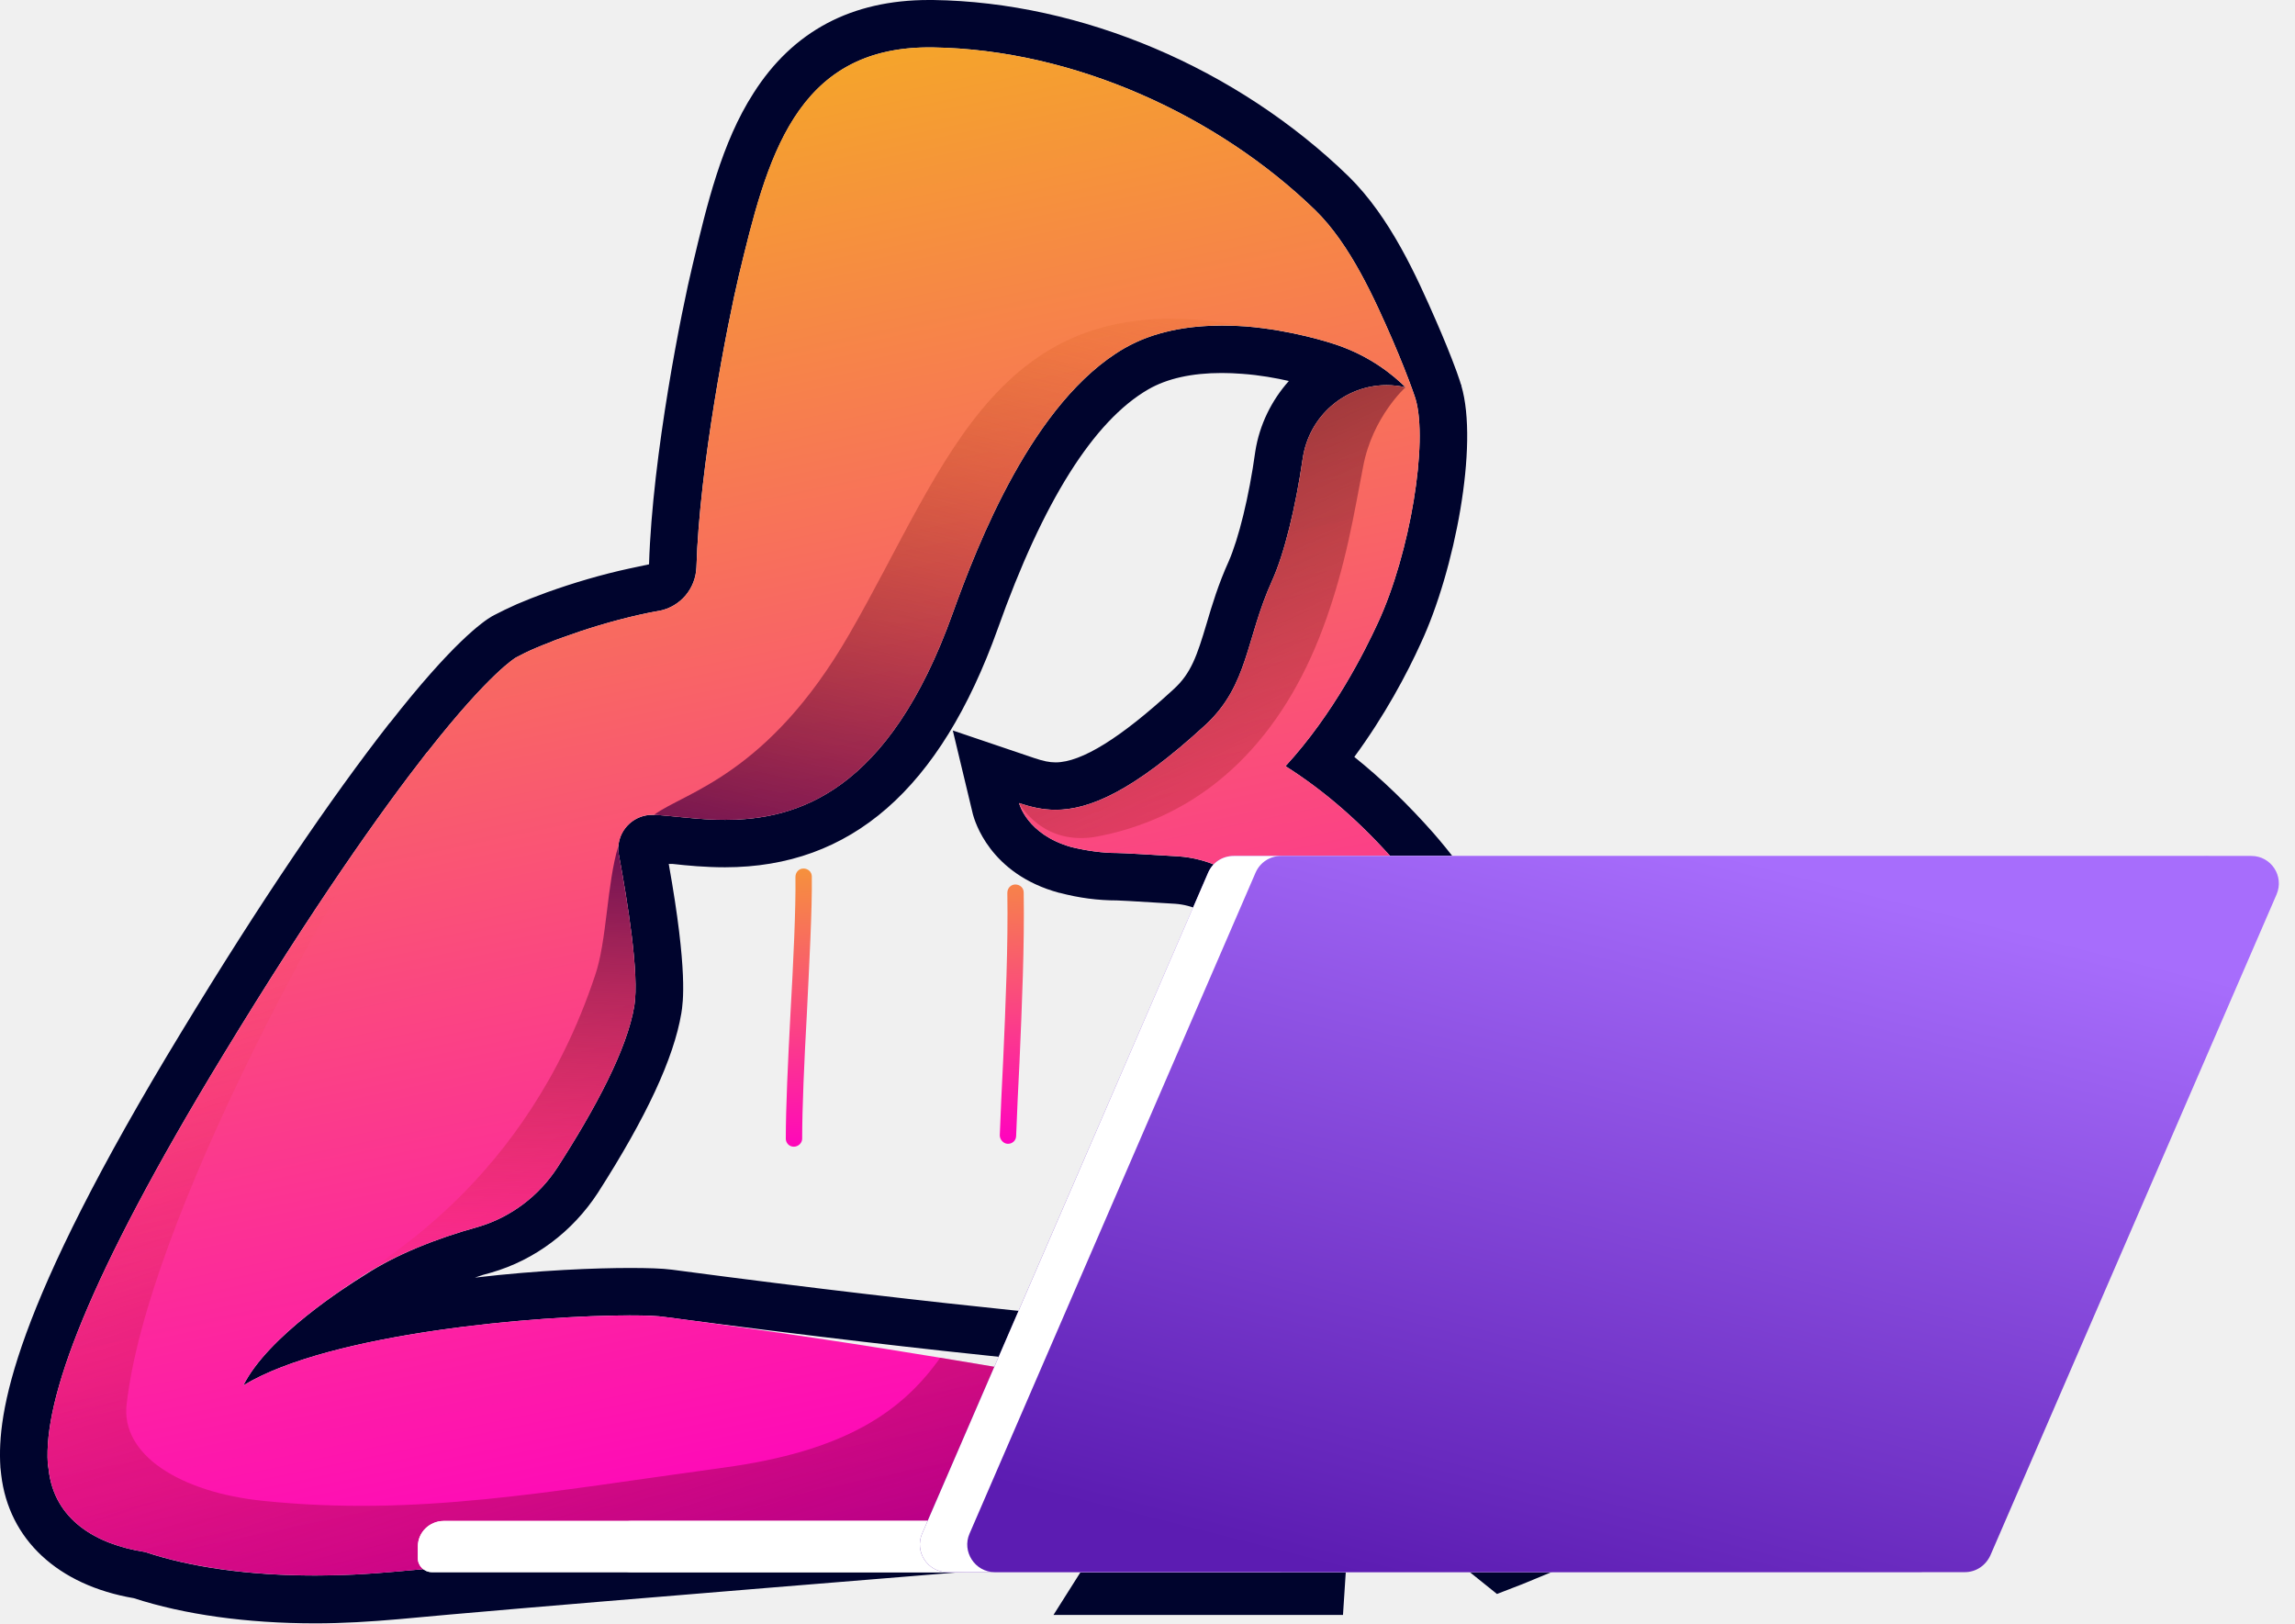
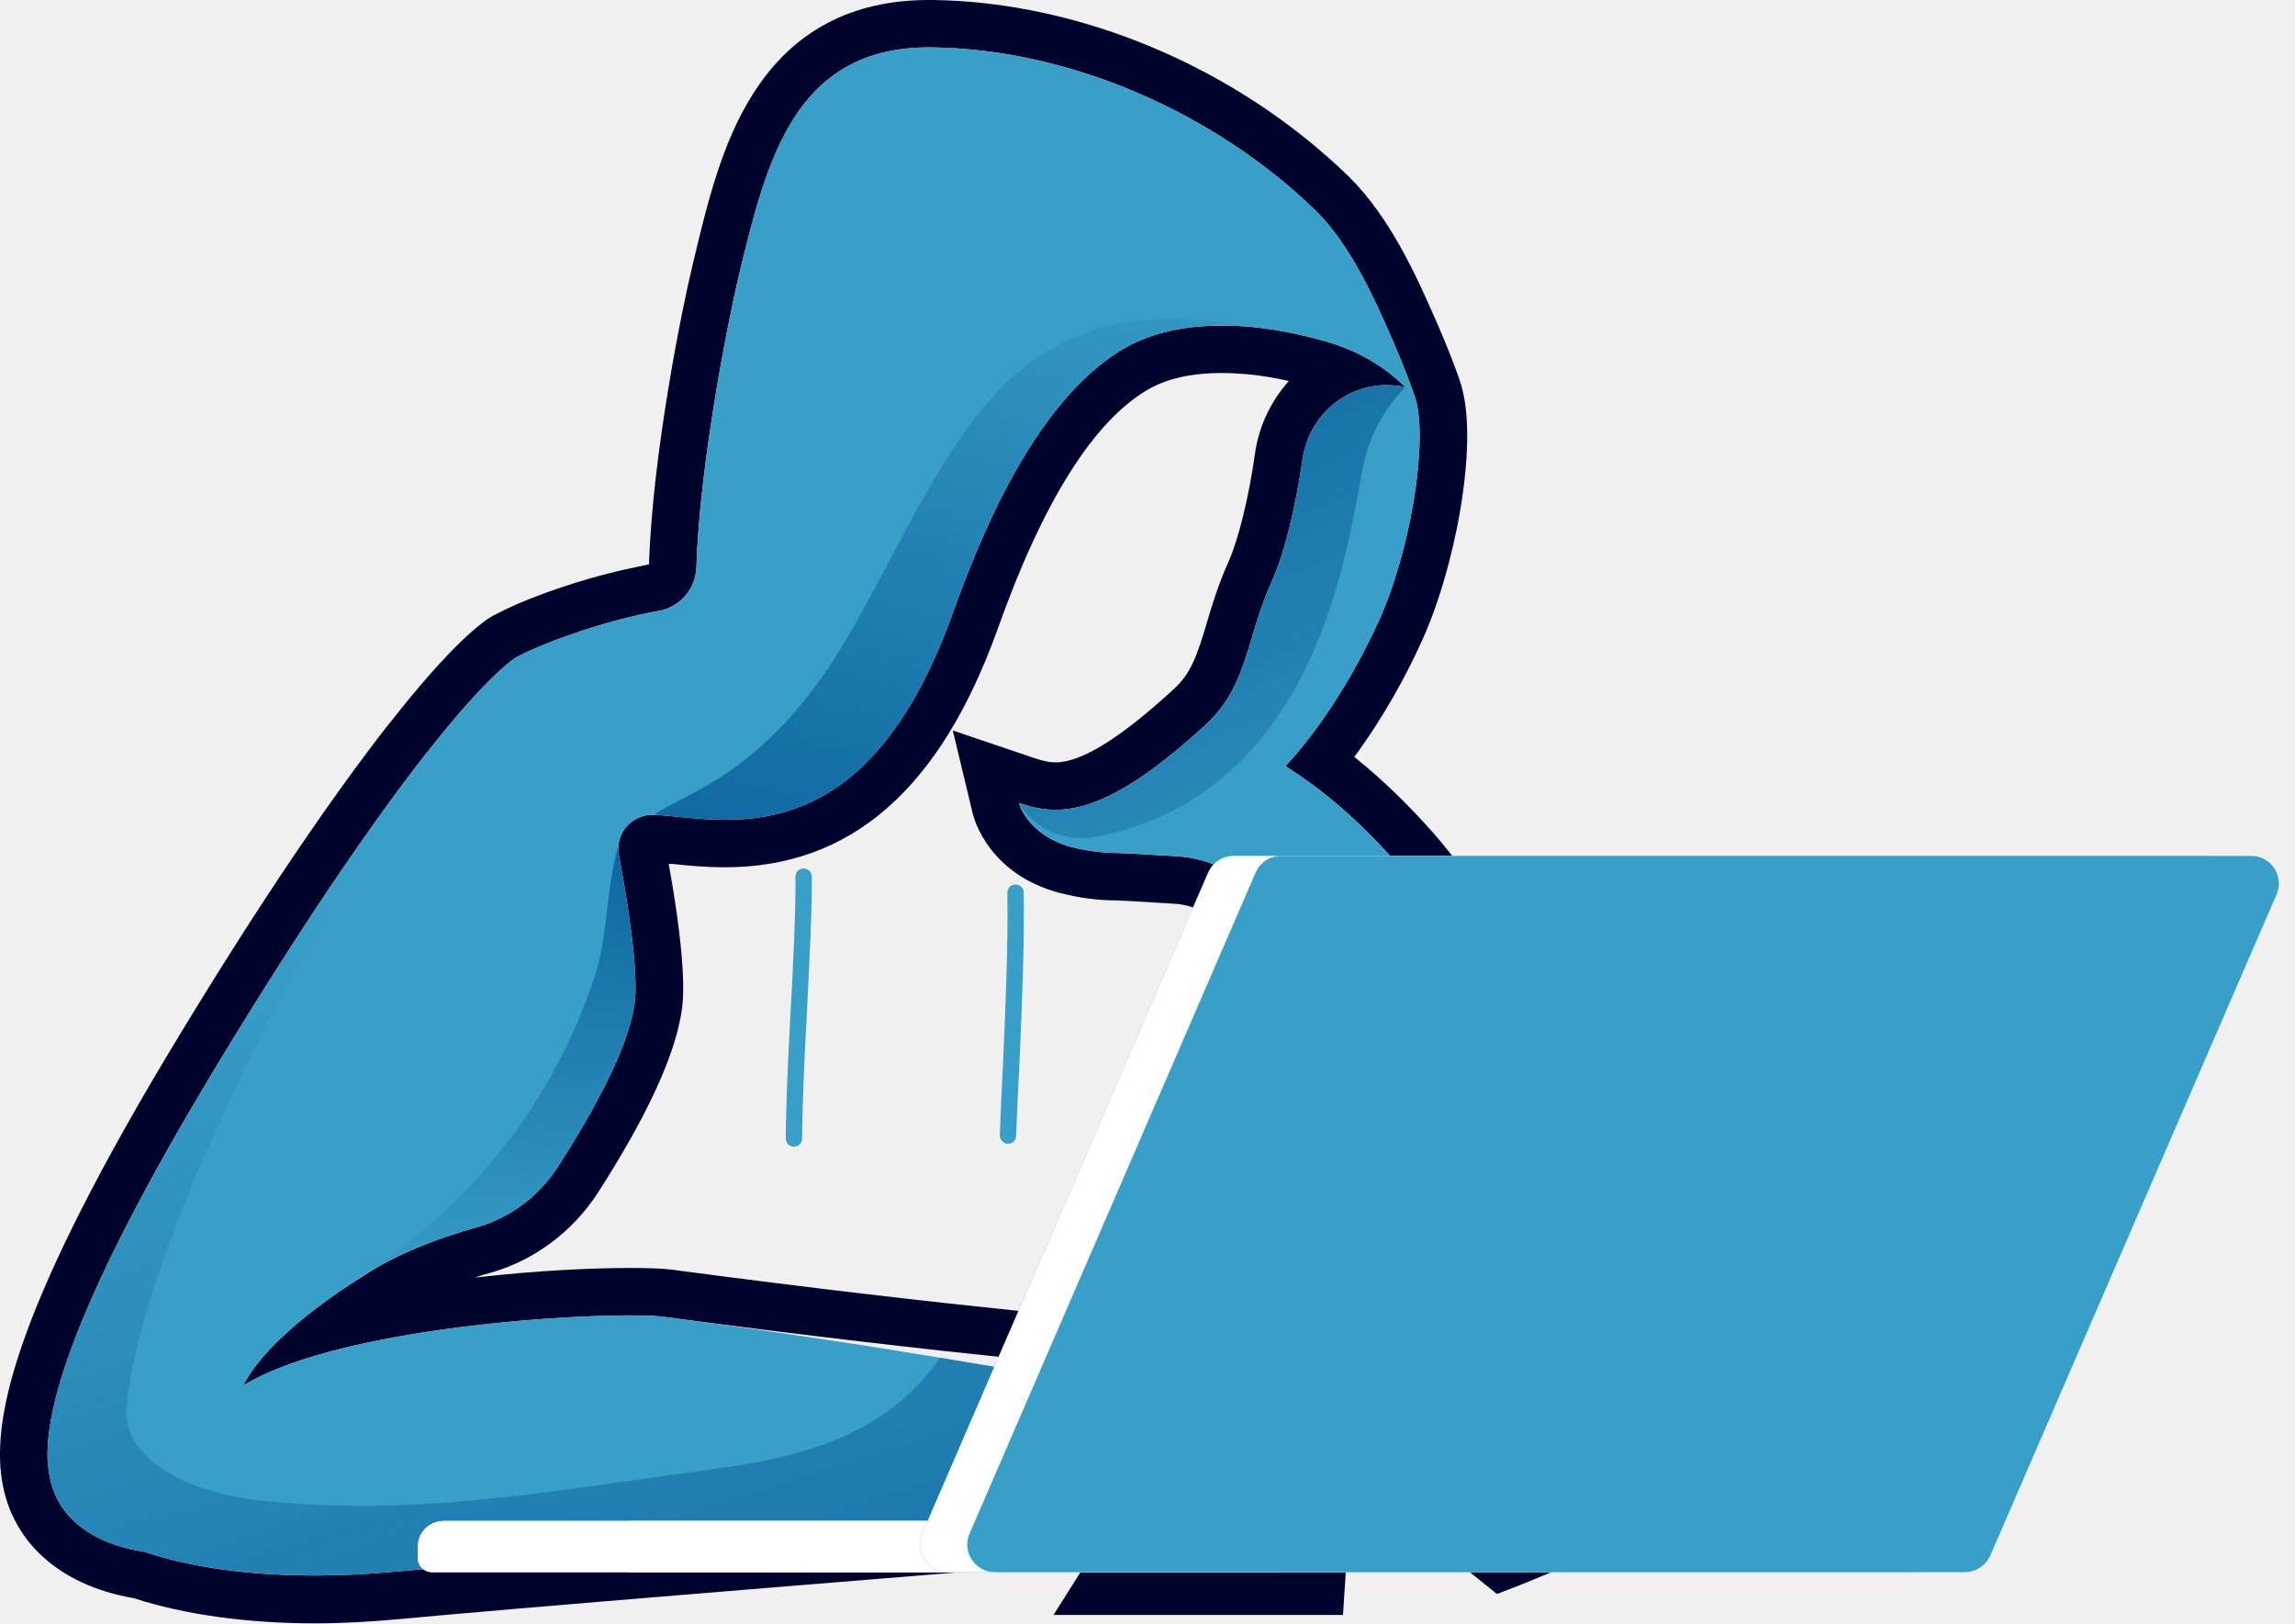
<svg xmlns="http://www.w3.org/2000/svg" width="123" height="87" viewBox="0 0 123 87" fill="none">
  <path fill-rule="evenodd" clip-rule="evenodd" d="M40.384 4.992C38.675 7.645 37.888 10.973 37.123 14.189C36.561 16.483 34.964 24.375 34.785 30.244C34.44 30.319 34.087 30.394 33.728 30.469C32.266 30.784 30.737 31.234 29.298 31.751C29.013 31.856 28.736 31.961 28.466 32.066C28.211 32.171 27.956 32.276 27.701 32.38C27.252 32.583 26.824 32.785 26.442 32.988L26.419 33.01H26.397C25.857 33.325 24.238 34.472 20.91 38.722L20.888 38.744L20.865 38.767C17.717 42.792 13.962 48.323 9.757 55.249C0.65 70.203 -0.159 75.734 0.02 78.613V78.635C0.035 78.785 0.05 78.92 0.065 79.04C0.47 82.503 3.101 84.954 7.171 85.651C9.87 86.528 13.22 87 16.908 87C18.347 87 19.854 86.91 21.383 86.775C22.17 86.708 23.091 86.618 24.103 86.528C33.548 85.696 51.289 84.279 51.469 84.257L52.211 84.189L52.819 83.74C62.51 76.341 63.005 74.947 63.252 74.273L64.399 71.125L61.049 70.855C60.959 70.855 51.559 70.113 35.999 68.044C35.481 67.977 34.717 67.954 33.75 67.954C31.996 67.954 28.893 68.066 25.453 68.471C25.737 68.366 26.03 68.276 26.33 68.201C28.668 67.527 30.692 65.998 32.041 63.929C34.65 59.859 36.111 56.711 36.516 54.305C36.606 53.743 36.876 52.079 35.841 46.3C35.916 46.3 35.984 46.3 36.044 46.3C36.831 46.389 37.798 46.48 38.855 46.48C45.6 46.48 50.39 42.297 53.471 33.707C55.899 26.871 58.62 22.554 61.543 20.867C62.555 20.283 63.882 19.99 65.478 19.99C65.838 19.99 66.206 20.005 66.58 20.035C67.525 20.103 68.379 20.26 69.076 20.418C68.154 21.452 67.502 22.756 67.277 24.195C66.94 26.646 66.378 28.873 65.861 30.064C65.299 31.301 64.961 32.425 64.669 33.415C64.152 35.146 63.837 36.091 62.892 36.945C60.082 39.531 57.968 40.858 56.574 40.858C56.236 40.858 55.922 40.79 55.45 40.633L51.065 39.149L52.144 43.646C52.234 43.961 53.021 46.839 56.776 47.851H56.799C57.811 48.121 58.845 48.256 59.857 48.256C59.947 48.256 60.441 48.278 62.983 48.436C64.849 48.571 66.288 50.055 66.378 51.899C66.918 64.491 66.355 67.999 66.131 68.853C65.636 69.978 61.858 77.668 60.352 80.299C59.924 81.064 59.452 81.828 58.935 82.638L56.461 86.55H71.977L72.134 84.144C72.134 84.122 72.269 82.098 72.404 79.107C76.159 82.165 79.038 84.459 79.083 84.504L80.23 85.426L81.624 84.886C81.759 84.819 85.154 83.47 88.572 81.941C90.618 80.996 92.26 80.187 93.407 79.512C94.733 78.77 97.162 77.376 96.555 75.015C96.15 73.373 90.236 64.064 88.415 61.231C86.009 57.475 80.05 48.346 76.834 44.658C75.462 43.106 74.068 41.757 72.584 40.566C74.203 38.362 75.395 36.136 76.159 34.449C77.958 30.581 79.263 23.858 78.318 20.665V20.62L78.296 20.598C78.296 20.598 78.228 20.35 78.071 19.923C77.734 19.001 77.351 18.079 76.969 17.202C75.935 14.841 74.518 11.648 72.269 9.444C66.288 3.643 57.968 0.112 50.008 0C49.933 0 49.858 0 49.783 0C45.645 0 42.497 1.664 40.384 4.992ZM49.985 2.541C57.608 2.653 65.299 6.229 70.493 11.266C72.382 13.11 73.686 16.055 74.63 18.214C75.103 19.316 75.462 20.238 75.665 20.8C75.8 21.16 75.867 21.385 75.867 21.385C76.542 23.678 75.597 29.615 73.843 33.392C73.146 34.899 71.482 38.249 68.896 41.06C70.988 42.387 72.944 44.073 74.923 46.344C80.005 52.146 93.721 74.16 94.081 75.622C94.441 77.061 80.679 82.503 80.679 82.503C80.679 82.503 75.642 78.478 70.111 73.935C69.863 79.512 69.594 83.987 69.594 83.987H61.094C61.603 83.192 62.09 82.383 62.555 81.558C64.197 78.725 68.424 70.09 68.559 69.708C69.414 66.875 69.189 57.768 68.919 51.786C68.784 48.638 66.31 46.12 63.162 45.895C61.611 45.805 60.217 45.715 59.857 45.715C59.092 45.715 58.283 45.602 57.428 45.4C55.022 44.725 54.617 43.039 54.617 43.039C55.225 43.241 55.854 43.399 56.574 43.399C58.373 43.399 60.711 42.432 64.624 38.834C66.918 36.698 66.76 34.247 68.177 31.121C68.829 29.682 69.436 27.209 69.818 24.578C70.156 22.284 72.09 20.642 74.316 20.642C74.645 20.642 74.983 20.68 75.328 20.755C74.675 20.103 73.461 19.113 71.707 18.506C71.257 18.349 69.234 17.697 66.783 17.494C66.363 17.465 65.928 17.45 65.478 17.45C63.724 17.45 61.858 17.742 60.262 18.664C55.36 21.497 52.391 29.165 51.065 32.853C47.624 42.477 42.7 43.938 38.855 43.938C37.37 43.938 36.066 43.714 35.054 43.669C35.024 43.669 34.994 43.669 34.964 43.669C33.997 43.669 33.21 44.411 33.143 45.333C33.128 45.483 33.136 45.64 33.166 45.805C33.638 48.323 34.267 52.236 33.997 53.9C33.615 56.239 31.884 59.454 29.882 62.557C28.893 64.086 27.386 65.233 25.633 65.75C23.361 66.38 21.225 67.234 19.539 68.336C18.594 68.921 14.367 71.597 13.04 74.25C17.695 71.417 28.916 70.495 33.75 70.495C34.605 70.495 35.257 70.517 35.661 70.585C51.469 72.676 60.869 73.418 60.869 73.418C60.374 74.767 51.267 81.716 51.267 81.716C51.267 81.716 33.458 83.155 23.878 83.987C22.867 84.077 21.945 84.167 21.135 84.234C19.666 84.369 18.257 84.437 16.908 84.437C13.31 84.437 10.184 83.987 7.778 83.177C5.147 82.773 2.899 81.446 2.606 78.748C2.591 78.642 2.576 78.538 2.561 78.433C2.337 74.97 4.675 68.516 11.938 56.576C16.818 48.548 20.393 43.511 22.867 40.341C22.882 40.326 22.897 40.311 22.912 40.296C26.285 36.001 27.656 35.236 27.656 35.236C27.949 35.079 28.308 34.899 28.736 34.719C28.945 34.629 29.17 34.539 29.41 34.449C29.65 34.344 29.905 34.247 30.175 34.157C31.344 33.73 32.783 33.28 34.29 32.943C34.62 32.868 34.957 32.8 35.302 32.74H35.324C36.471 32.515 37.281 31.549 37.325 30.402C37.483 25.005 38.989 17.337 39.597 14.774C41.081 8.635 42.565 2.541 49.783 2.541C49.843 2.541 49.91 2.541 49.985 2.541Z" fill="#00042D" />
  <path d="M2.562 78.432C2.577 78.537 2.592 78.642 2.607 78.747C2.899 81.445 5.148 82.772 7.779 83.176C11.085 84.278 15.784 84.728 21.136 84.233C21.945 84.166 22.867 84.076 23.879 83.986C33.459 83.154 51.268 81.715 51.268 81.715C51.268 81.715 60.375 76.003 60.87 74.654C60.87 74.654 59.543 74.362 57.047 73.912C55.36 73.597 53.134 73.215 50.391 72.765C46.456 72.113 41.486 71.349 35.662 70.584C33.076 70.224 18.505 70.921 13.041 74.249C14.368 71.596 18.595 68.92 19.539 68.313C21.226 67.234 23.362 66.379 25.633 65.749C27.387 65.232 28.894 64.085 29.883 62.556C31.884 59.453 33.616 56.238 33.998 53.899C34.268 52.235 33.638 48.322 33.166 45.804C33.136 45.639 33.129 45.482 33.144 45.332C33.234 44.387 34.043 43.623 35.055 43.668C38.698 43.848 46.298 46.186 51.065 32.852C52.392 29.164 55.36 21.496 60.262 18.663C62.264 17.516 64.67 17.336 66.783 17.494C69.234 17.696 71.258 18.348 71.708 18.506C73.462 19.113 74.676 20.102 75.328 20.754C74.984 20.679 74.646 20.642 74.316 20.642C72.09 20.642 70.156 22.283 69.819 24.577C69.437 27.208 68.83 29.681 68.178 31.12C66.761 34.246 66.918 36.697 64.625 38.833C59.16 43.87 56.732 43.758 54.618 43.038C54.618 43.038 55.023 44.725 57.429 45.399C58.283 45.602 59.093 45.714 59.858 45.714C60.217 45.714 61.611 45.804 63.163 45.894C66.311 46.119 68.785 48.637 68.92 51.785C69.189 57.767 69.414 66.874 68.56 69.707C68.425 70.089 64.198 78.724 62.556 81.557C62.091 82.382 61.604 83.191 61.094 83.986H69.594C69.594 83.986 69.864 79.511 70.111 73.934C75.643 78.477 80.68 82.502 80.68 82.502C80.68 82.502 94.442 77.06 94.082 75.621C93.722 74.159 80.005 52.145 74.924 46.344C72.945 44.072 70.988 42.386 68.897 41.059C71.483 38.249 73.147 34.898 73.844 33.392C75.598 29.614 76.543 23.677 75.868 21.384C75.868 21.384 75.8 21.159 75.665 20.799C75.463 20.237 75.103 19.315 74.631 18.213C73.687 16.054 72.382 13.109 70.494 11.265C65.299 6.228 57.609 2.653 49.986 2.54C42.588 2.428 41.081 8.566 39.597 14.773C38.99 17.336 37.484 25.004 37.326 30.401C37.281 31.548 36.472 32.514 35.325 32.739H35.302C34.958 32.799 34.62 32.867 34.291 32.942C32.784 33.279 31.345 33.729 30.175 34.156C29.906 34.246 29.651 34.343 29.411 34.448C29.171 34.538 28.946 34.628 28.736 34.718C28.309 34.898 27.949 35.078 27.657 35.235C27.657 35.235 26.285 36 22.912 40.295C22.897 40.31 22.882 40.325 22.867 40.34C20.394 43.51 16.819 48.547 11.939 56.575C4.676 68.515 2.337 74.969 2.562 78.432Z" fill="url(#paint0_linear_3307_608)" />
  <path style="mix-blend-mode:multiply" d="M19.539 68.336C21.225 67.234 23.362 66.379 25.633 65.75C27.387 65.233 28.893 64.086 29.883 62.557C31.884 59.453 33.615 56.238 33.998 53.899C34.267 52.235 33.638 48.323 33.166 45.804C33.136 45.639 33.128 45.482 33.143 45.332C32.514 47.378 32.536 50.437 31.884 52.303C28.151 63.501 20.213 67.526 19.539 68.336Z" fill="url(#paint1_linear_3307_608)" />
  <path style="mix-blend-mode:multiply" d="M2.562 78.433C2.577 78.538 2.592 78.643 2.607 78.748C2.899 81.447 5.148 82.773 7.779 83.178C11.084 84.28 15.784 84.73 21.136 84.235C21.945 84.167 22.867 84.077 23.879 83.987C33.458 83.156 51.267 81.716 51.267 81.716C51.267 81.716 54.82 76.904 57.046 73.913C55.36 73.599 53.134 73.216 50.39 72.767C48.322 75.69 45.241 77.781 38.765 78.658C29.343 79.94 22.372 81.289 14.097 80.435C9.69 79.985 6.452 77.984 6.789 75.24C7.891 65.549 17.785 47.402 22.867 40.341C20.393 43.512 16.818 48.549 11.939 56.577C4.676 68.517 2.337 74.97 2.562 78.433Z" fill="url(#paint2_linear_3307_608)" />
  <path d="M77.959 84.255H33.818C33.233 84.255 32.761 83.783 32.761 83.199V82.547C32.761 81.962 33.233 81.512 33.818 81.512H77.959C78.543 81.512 79.016 81.962 79.016 82.547V83.199C79.016 83.783 78.543 84.255 77.959 84.255Z" fill="white" />
  <path d="M68.626 84.255H23.136C22.732 84.255 22.394 83.918 22.394 83.513V82.884C22.394 82.119 23.024 81.512 23.788 81.512H68.626C68.641 81.512 68.649 81.512 68.649 81.512V84.233C68.649 84.248 68.641 84.255 68.626 84.255Z" fill="white" />
  <path d="M68.626 84.255H23.136C22.732 84.255 22.394 83.918 22.394 83.513V82.884C22.394 82.119 23.024 81.512 23.788 81.512H68.626C68.641 81.512 68.649 81.512 68.649 81.512V84.233C68.649 84.248 68.641 84.255 68.626 84.255Z" fill="white" />
  <path d="M102.761 84.256H50.772C49.715 84.256 48.996 83.155 49.423 82.188L64.759 46.749C65.006 46.209 65.523 45.872 66.13 45.872H118.119C119.176 45.872 119.895 46.951 119.468 47.941L104.132 83.357C103.885 83.897 103.368 84.256 102.761 84.256Z" fill="url(#paint3_linear_3307_608)" />
  <path d="M102.761 84.256H50.772C49.715 84.256 48.996 83.155 49.423 82.188L64.759 46.749C65.006 46.209 65.523 45.872 66.13 45.872H118.119C119.176 45.872 119.895 46.951 119.468 47.941L104.132 83.357C103.885 83.897 103.368 84.256 102.761 84.256Z" fill="white" />
  <path d="M105.302 84.256H53.313C52.257 84.256 51.537 83.155 51.964 82.188L67.3 46.749C67.547 46.209 68.065 45.872 68.672 45.872H120.66C121.717 45.872 122.437 46.951 122.01 47.941L106.674 83.357C106.426 83.897 105.909 84.256 105.302 84.256Z" fill="url(#paint4_linear_3307_608)" />
  <path style="mix-blend-mode:multiply" d="M54.618 43.039C54.618 43.039 55.877 45.423 58.891 44.816C64.962 43.624 68.807 39.239 70.876 33.73C72.157 30.334 72.607 27.276 73.057 25.005C73.552 22.352 75.328 20.755 75.328 20.755C74.983 20.68 74.646 20.643 74.316 20.643C72.09 20.643 70.156 22.284 69.819 24.578C69.437 27.209 68.829 29.682 68.177 31.121C66.761 34.247 66.918 36.698 64.625 38.834C59.16 43.871 56.732 43.759 54.618 43.039Z" fill="url(#paint5_linear_3307_608)" />
  <path style="mix-blend-mode:multiply" d="M35.055 43.668C38.698 43.848 46.298 46.186 51.065 32.852C52.392 29.164 55.36 21.496 60.262 18.663C62.263 17.516 64.669 17.336 66.783 17.494C53.494 14.93 50.863 24.734 45.511 33.999C41.149 41.554 36.696 42.454 35.055 43.668Z" fill="url(#paint6_linear_3307_608)" />
  <path d="M42.362 54.372C42.52 51.584 42.655 48.728 42.632 46.997C42.632 46.749 42.812 46.547 43.059 46.547C43.307 46.547 43.509 46.727 43.509 46.974C43.532 48.751 43.374 51.629 43.239 54.417C43.104 56.846 42.992 59.387 42.992 61.028C42.992 61.253 42.789 61.455 42.542 61.455C42.295 61.455 42.115 61.253 42.115 61.028C42.115 59.364 42.227 56.936 42.362 54.372Z" fill="url(#paint7_linear_3307_608)" />
  <path d="M53.988 47.852C53.988 47.605 54.168 47.402 54.415 47.402C54.662 47.402 54.865 47.582 54.865 47.83C54.91 50.663 54.775 53.834 54.64 56.914C54.572 58.286 54.505 59.612 54.46 60.872C54.46 61.119 54.258 61.299 54.033 61.299C54.033 61.299 54.025 61.299 54.01 61.299C53.785 61.299 53.583 61.074 53.583 60.849C53.628 59.568 53.695 58.241 53.763 56.869C53.898 53.811 54.033 50.663 53.988 47.852Z" fill="url(#paint8_linear_3307_608)" />
  <defs>
    <linearGradient id="paint0_linear_3307_608" x1="99.345" y1="71.359" x2="82.687" y2="-8.341" gradientUnits="userSpaceOnUse">
-       <stop stop-color="#FF00C1" />
-       <stop offset="1" stop-color="#F4AC24" />
+       <stop stop-color="#389fc8" />
+       <stop offset="1" stop-color="#389fc8" />
    </linearGradient>
    <linearGradient id="paint1_linear_3307_608" x1="44.917" y1="70.798" x2="46.052" y2="44.45" gradientUnits="userSpaceOnUse">
-       <stop stop-color="#F4D63B" stop-opacity="0" />
-       <stop offset="1" stop-color="#5C1CB2" />
+       <stop stop-color="#389fc8" stop-opacity="0" />
+       <stop offset="1" stop-color="#389fc8" />
    </linearGradient>
    <linearGradient id="paint2_linear_3307_608" x1="1.733" y1="52.923" x2="22.169" y2="115.868" gradientUnits="userSpaceOnUse">
-       <stop stop-color="#F4D63B" stop-opacity="0" />
-       <stop offset="1" stop-color="#5C1CB2" />
+       <stop stop-color="#389fc8" stop-opacity="0" />
+       <stop offset="1" stop-color="#389fc8" />
    </linearGradient>
    <linearGradient id="paint3_linear_3307_608" x1="74.974" y1="41.92" x2="64.506" y2="82.954" gradientUnits="userSpaceOnUse">
-       <stop stop-color="#A76DFC" />
-       <stop offset="1" stop-color="#5C1CB2" />
+       <stop stop-color="#389fc8" />
+       <stop offset="1" stop-color="#389fc8" />
    </linearGradient>
    <linearGradient id="paint4_linear_3307_608" x1="77.516" y1="41.92" x2="67.048" y2="82.954" gradientUnits="userSpaceOnUse">
-       <stop stop-color="#A76DFC" />
-       <stop offset="1" stop-color="#5C1CB2" />
+       <stop stop-color="#389fc8" />
+       <stop offset="1" stop-color="#389fc8" />
    </linearGradient>
    <linearGradient id="paint5_linear_3307_608" x1="92.775" y1="51.214" x2="72.746" y2="6.054" gradientUnits="userSpaceOnUse">
-       <stop stop-color="#F4D63B" stop-opacity="0" />
-       <stop offset="1" stop-color="#5C1CB2" />
+       <stop stop-color="#389fc8" stop-opacity="0" />
+       <stop offset="1" stop-color="#389fc8" />
    </linearGradient>
    <linearGradient id="paint6_linear_3307_608" x1="42.021" y1="6.149" x2="32.626" y2="47.891" gradientUnits="userSpaceOnUse">
-       <stop stop-color="#F4D63B" stop-opacity="0" />
-       <stop offset="1" stop-color="#5C1CB2" />
+       <stop stop-color="#389fc8" stop-opacity="0" />
+       <stop offset="1" stop-color="#389fc8" />
    </linearGradient>
    <linearGradient id="paint7_linear_3307_608" x1="-37.279" y1="48.686" x2="-36.116" y2="67.186" gradientUnits="userSpaceOnUse">
-       <stop stop-color="#F4AC24" />
-       <stop offset="1" stop-color="#FF00C1" />
+       <stop stop-color="#389fc8" />
+       <stop offset="1" stop-color="#389fc8" />
    </linearGradient>
    <linearGradient id="paint8_linear_3307_608" x1="-21.964" y1="47.721" x2="-20.801" y2="66.212" gradientUnits="userSpaceOnUse">
-       <stop stop-color="#F4AC24" />
-       <stop offset="1" stop-color="#FF00C1" />
+       <stop stop-color="#389fc8" />
+       <stop offset="1" stop-color="#389fc8" />
    </linearGradient>
  </defs>
</svg>
